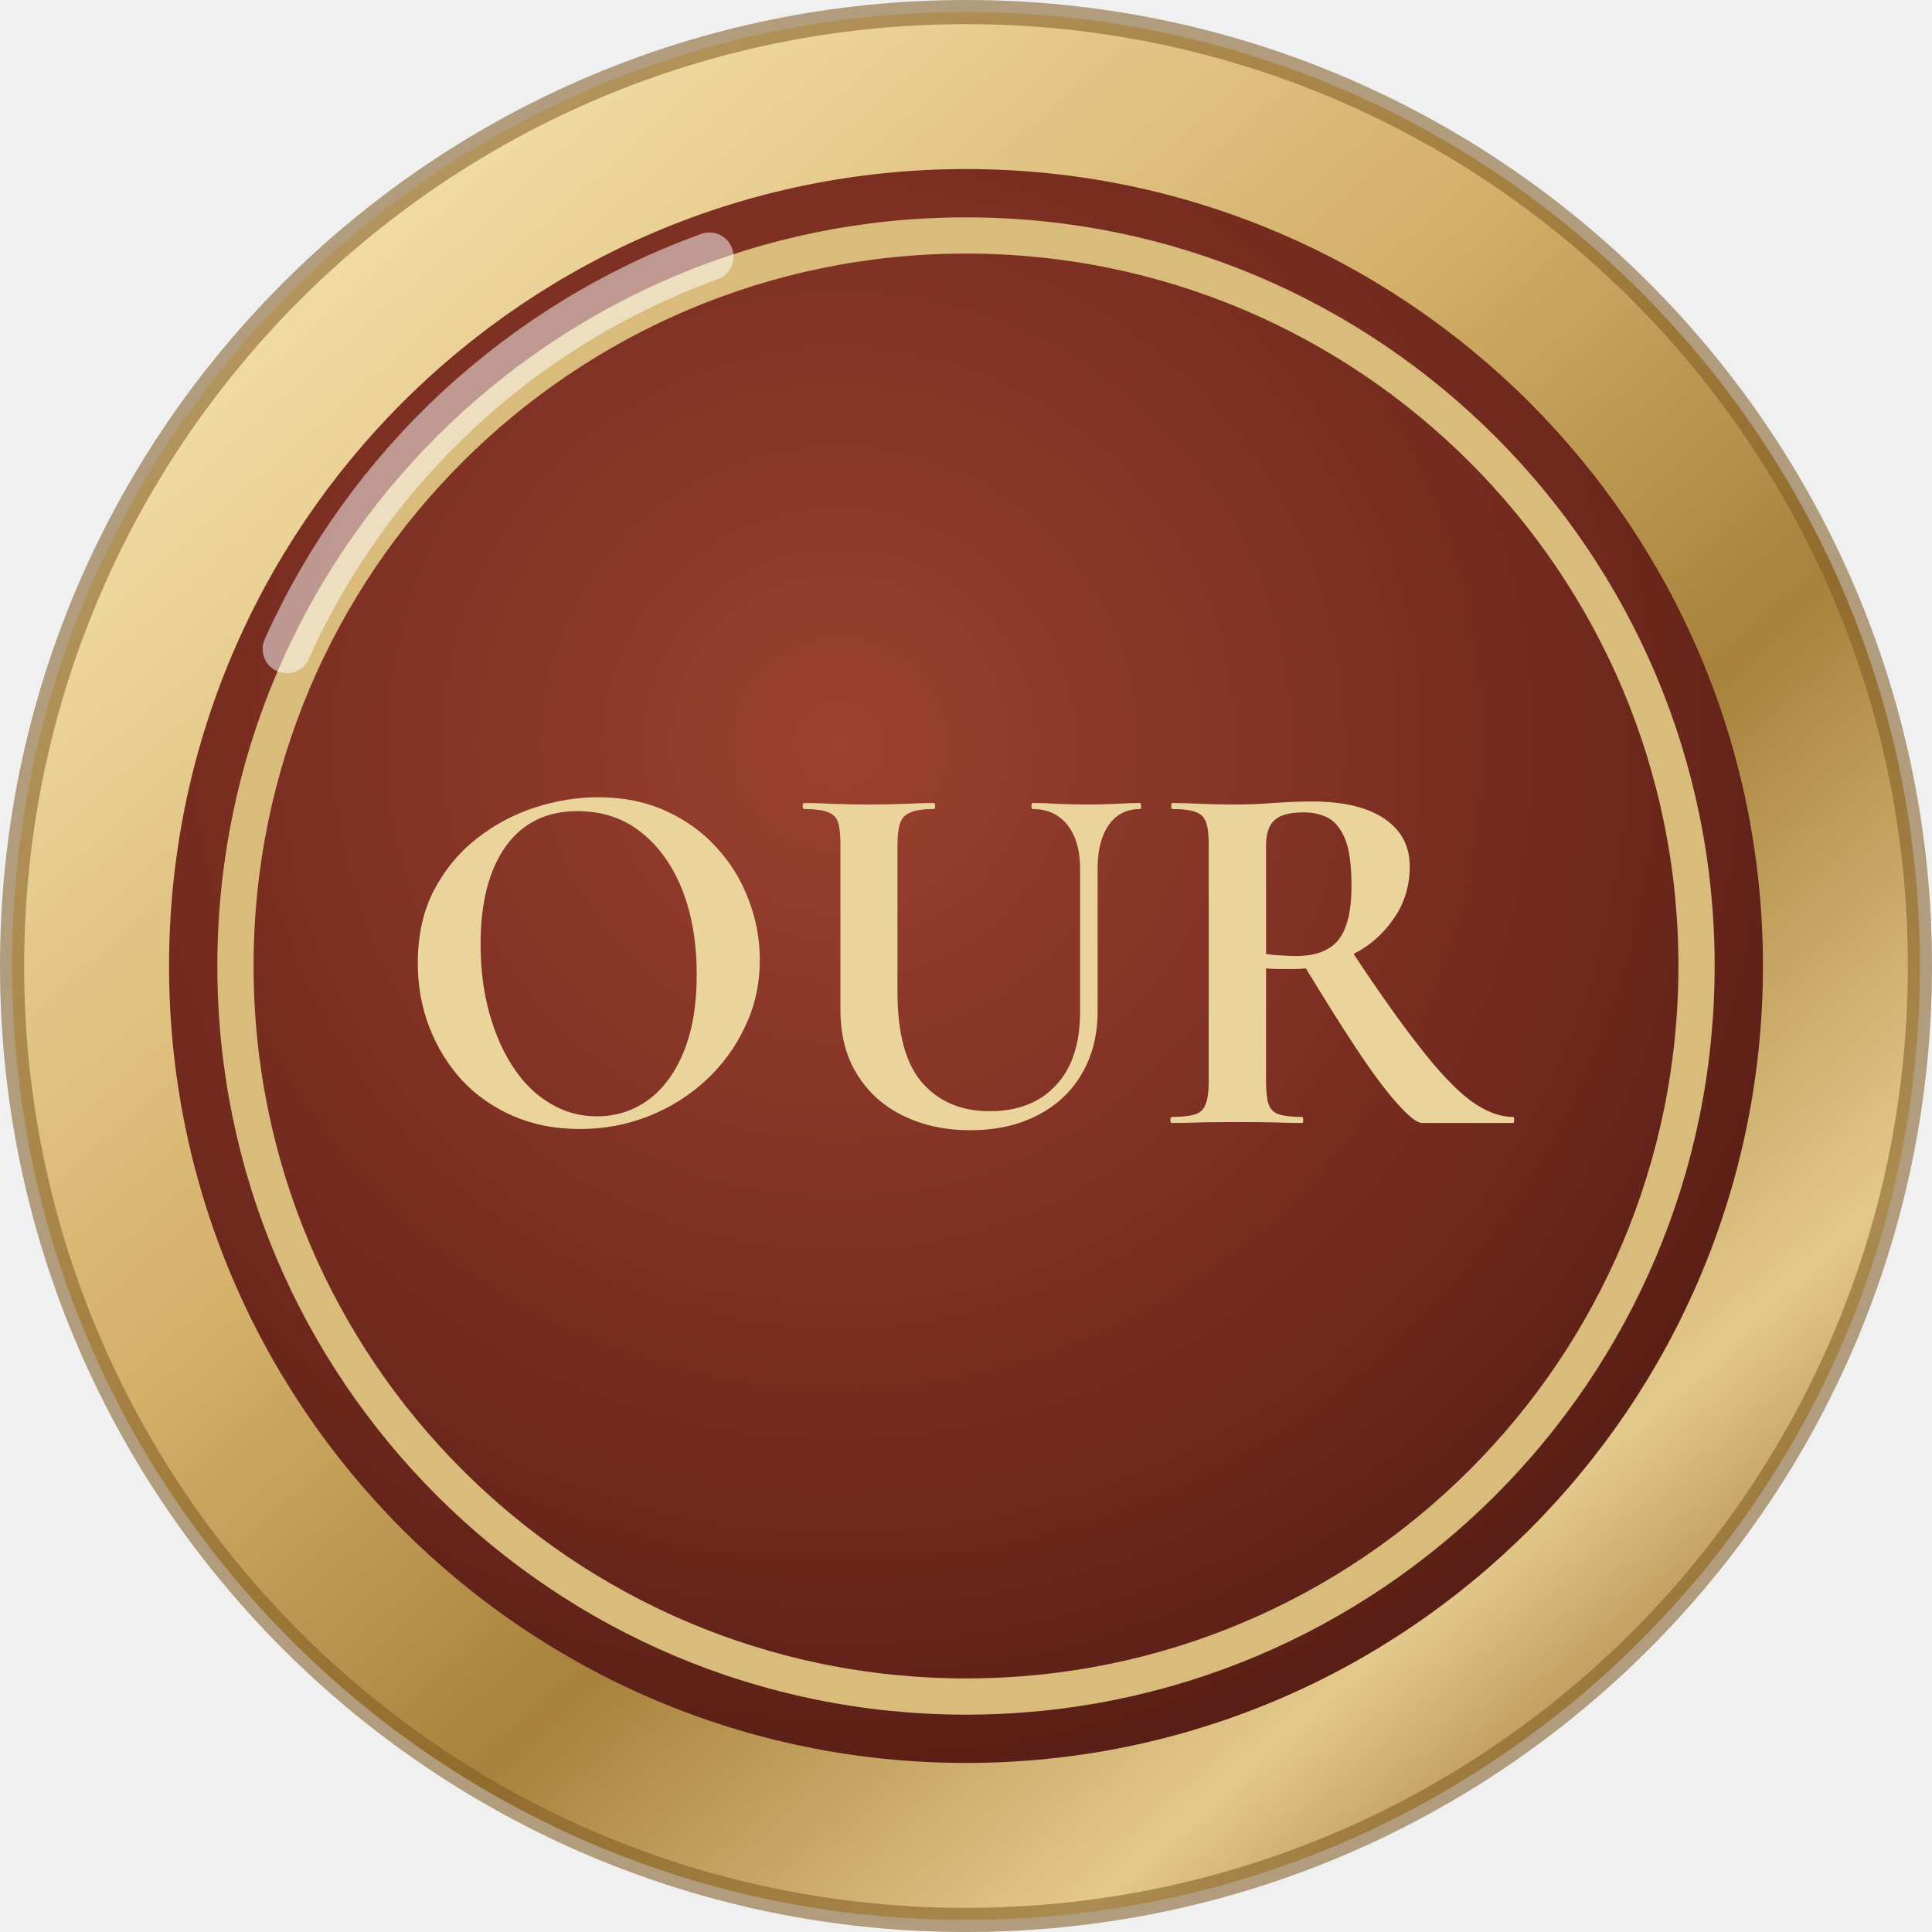
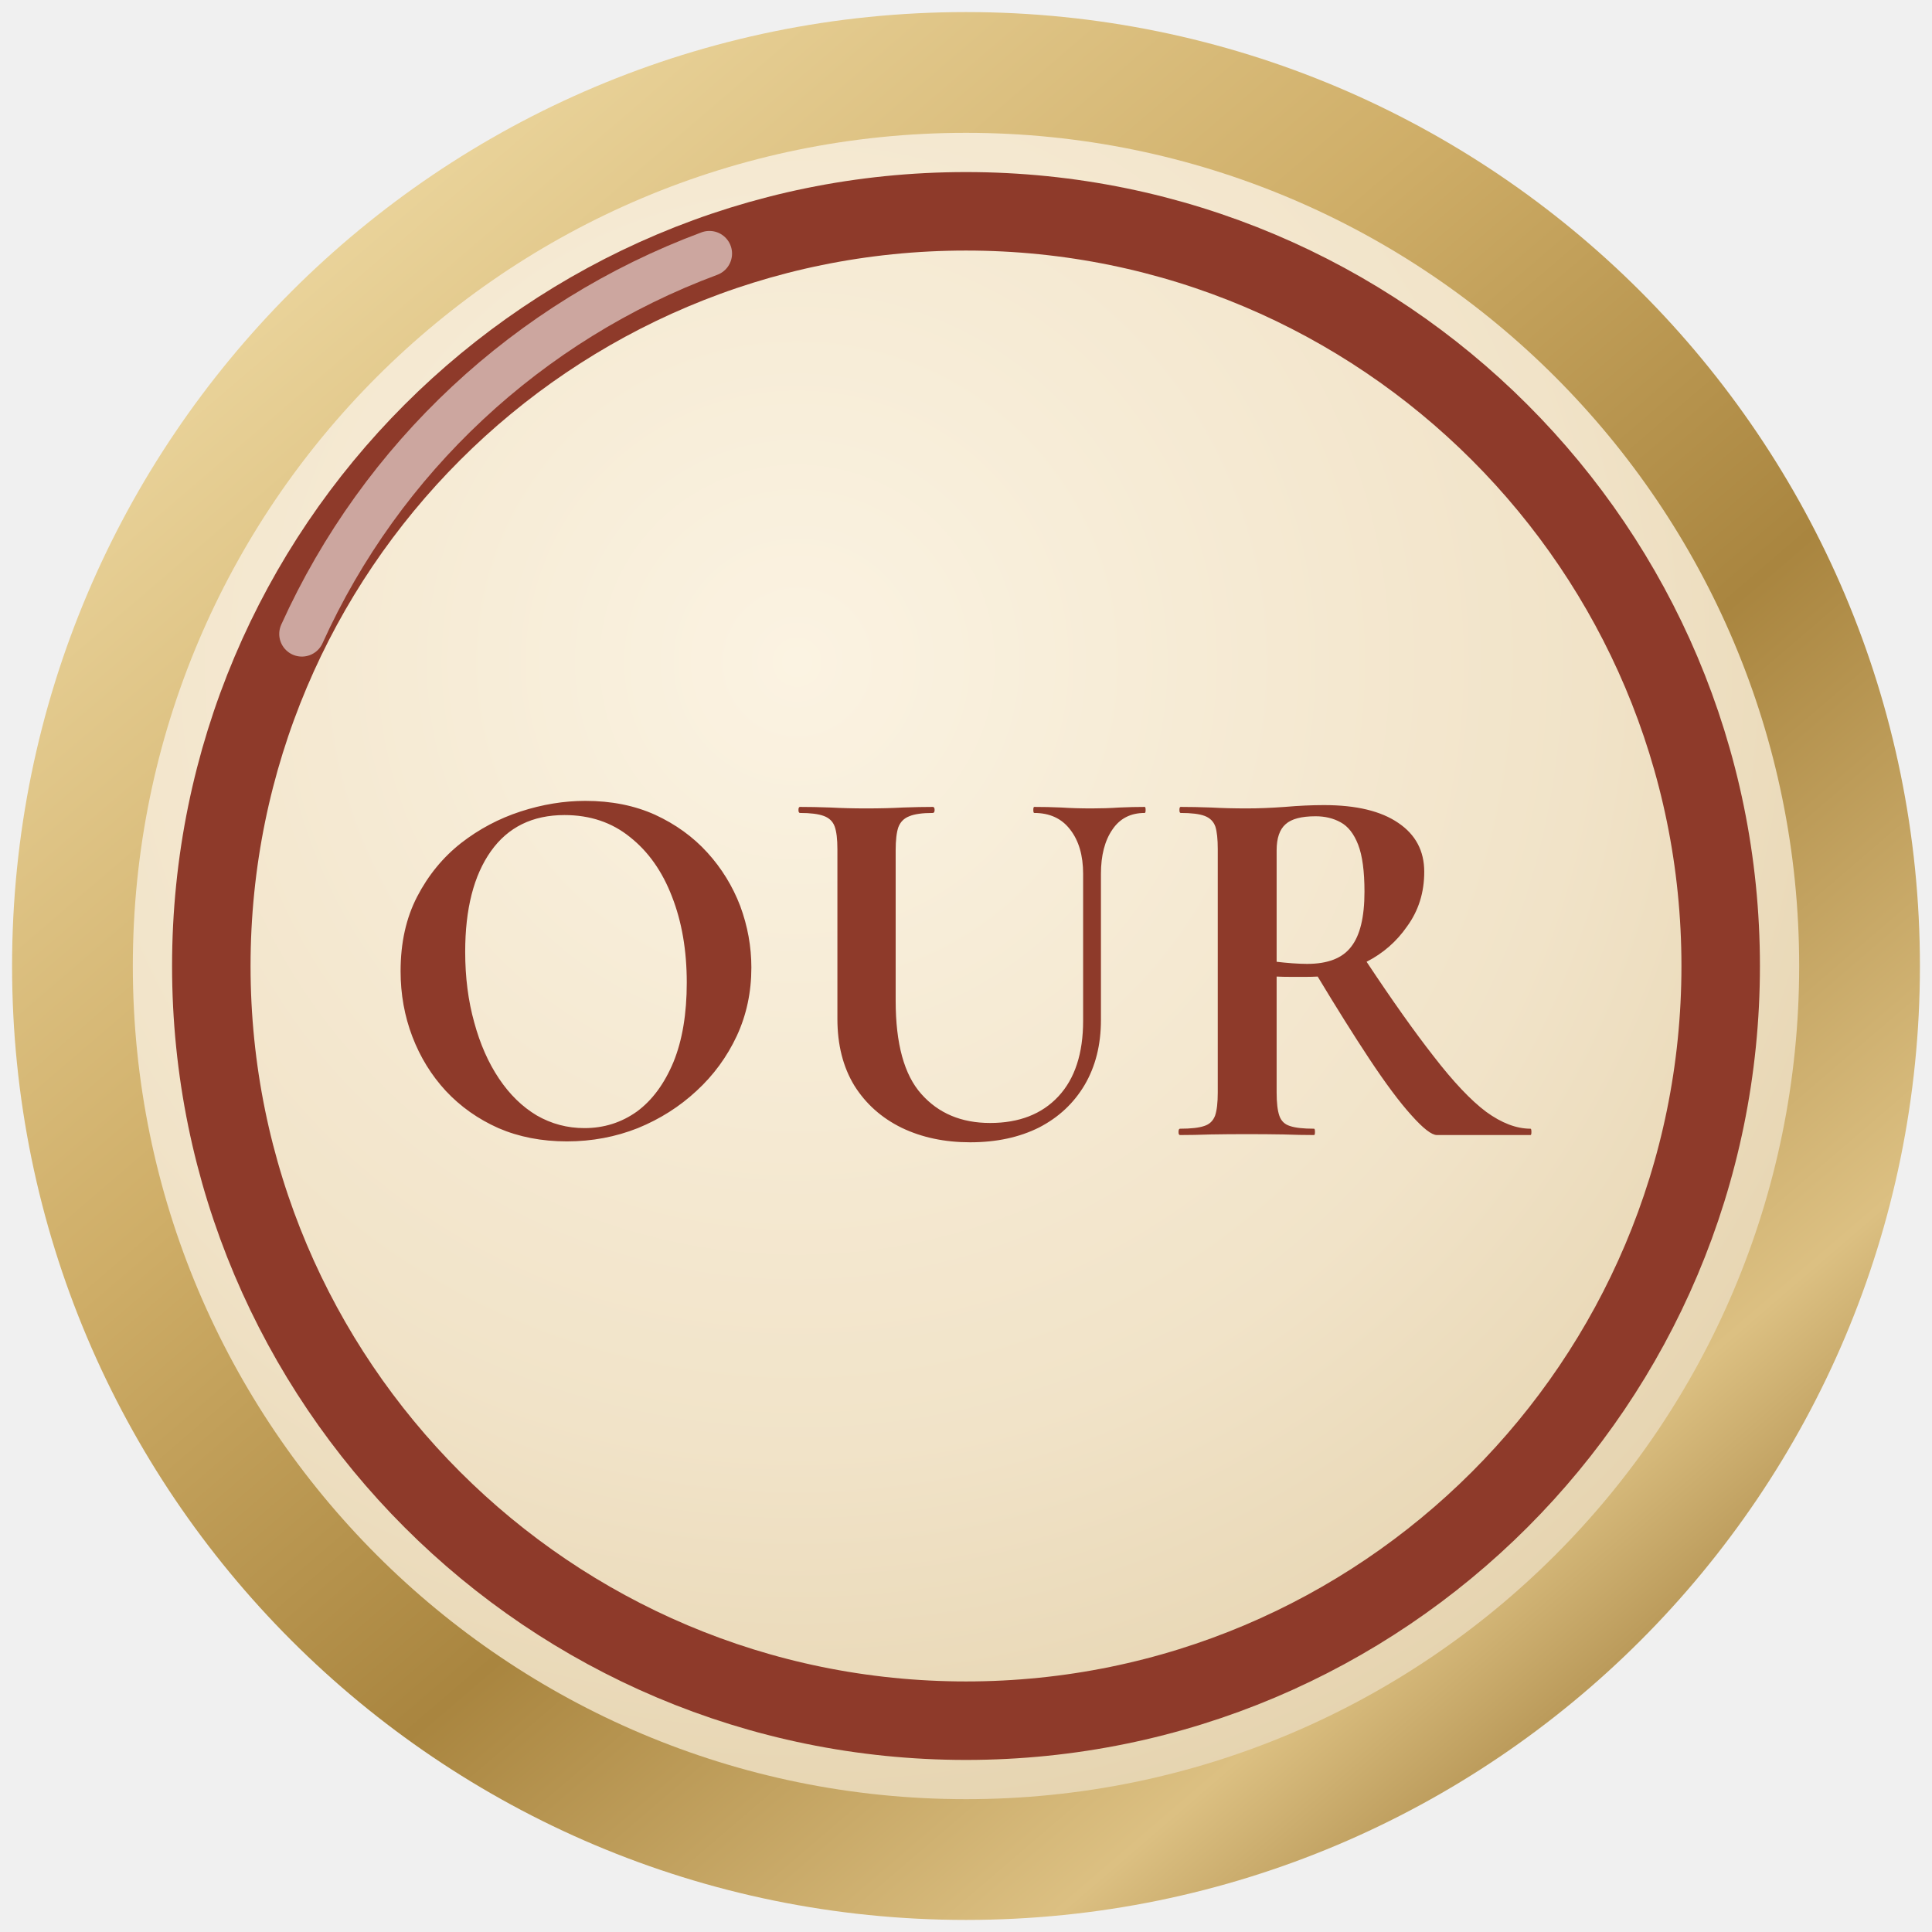
<svg xmlns="http://www.w3.org/2000/svg" viewBox="0 0 64 64">
  <defs>
-     <linearGradient id="cf" gradientUnits="userSpaceOnUse" x1="8" y1="6" x2="56" y2="60">
-       <stop offset="0" stop-color="#F6E3AE" />
-       <stop offset=".38" stop-color="#D4B06A" />
-       <stop offset=".62" stop-color="#A8823C" />
-       <stop offset=".85" stop-color="#E4C98C" />
-       <stop offset="1" stop-color="#9C7634" />
+     <radialGradient id="cf" cx="40%" cy="32%" r="78%">
+       <stop offset="0" stop-color="#FBF3E2" />
+       <stop offset=".6" stop-color="#F1E3C8" />
+       <stop offset="1" stop-color="#E2CFA8" />
+     </radialGradient>
+     <linearGradient id="cr" gradientUnits="userSpaceOnUse" x1="8" y1="4" x2="56" y2="60">
+       <stop offset="0" stop-color="#F0DCA6" />
+       <stop offset=".35" stop-color="#CFAE68" />
+       <stop offset=".6" stop-color="#A9853F" />
+       <stop offset=".85" stop-color="#DCC082" />
+       <stop offset="1" stop-color="#9C7836" />
    </linearGradient>
-     <radialGradient id="cr" cx="42%" cy="36%" r="70%">
-       <stop offset="0" stop-color="#9A4130" />
-       <stop offset=".65" stop-color="#732A1E" />
-       <stop offset="1" stop-color="#541C14" />
-     </radialGradient>
  </defs>
-   <circle cx="32" cy="32" r="31.6" fill="url(#cf)" />
-   <circle cx="32" cy="32" r="31.6" fill="none" stroke="#7E5A22" stroke-opacity=".55" stroke-width=".8" />
-   <circle cx="32" cy="32" r="26.4" fill="url(#cr)" />
-   <circle cx="32" cy="32" r="24.2" fill="none" stroke="#D9BC7C" stroke-width="1.2" />
-   <path fill="#EBD39C" d="M19.21 37.4Q17.99 37.4 17 36.97Q16.01 36.54 15.3 35.78Q14.6 35.01 14.22 34.02Q13.84 33.03 13.84 31.91Q13.84 30.53 14.37 29.5Q14.91 28.47 15.79 27.78Q16.67 27.09 17.72 26.75Q18.77 26.41 19.81 26.41Q21.06 26.41 22.05 26.86Q23.05 27.31 23.74 28.08Q24.44 28.84 24.8 29.81Q25.17 30.77 25.17 31.79Q25.17 32.98 24.69 33.99Q24.22 35.01 23.39 35.78Q22.57 36.54 21.5 36.97Q20.42 37.4 19.21 37.4ZM19.77 36.98Q20.72 36.98 21.47 36.44Q22.22 35.89 22.65 34.84Q23.08 33.79 23.08 32.28Q23.08 30.72 22.61 29.5Q22.13 28.28 21.25 27.58Q20.37 26.87 19.13 26.87Q17.59 26.87 16.75 28.04Q15.92 29.21 15.92 31.28Q15.92 32.52 16.21 33.56Q16.5 34.61 17.02 35.38Q17.53 36.15 18.24 36.56Q18.94 36.98 19.77 36.98ZM35.78 28.77Q35.78 27.87 35.37 27.34Q34.95 26.8 34.2 26.8Q34.17 26.8 34.17 26.7Q34.17 26.6 34.2 26.6Q34.63 26.6 35.08 26.63Q35.53 26.65 36.05 26.65Q36.51 26.65 36.95 26.63Q37.39 26.6 37.77 26.6Q37.8 26.6 37.8 26.7Q37.8 26.8 37.77 26.8Q37.09 26.8 36.72 27.34Q36.36 27.87 36.36 28.77V33.49Q36.36 34.69 35.83 35.58Q35.31 36.47 34.36 36.95Q33.41 37.44 32.14 37.44Q30.9 37.44 29.92 36.96Q28.95 36.49 28.4 35.6Q27.84 34.71 27.84 33.45V27.97Q27.84 27.48 27.76 27.24Q27.68 26.99 27.41 26.9Q27.15 26.8 26.64 26.8Q26.59 26.8 26.59 26.7Q26.59 26.6 26.64 26.6Q27.08 26.6 27.62 26.63Q28.17 26.65 28.78 26.65Q29.42 26.65 29.96 26.63Q30.51 26.6 30.93 26.6Q30.98 26.6 30.98 26.7Q30.98 26.8 30.93 26.8Q30.42 26.8 30.17 26.91Q29.91 27.01 29.82 27.26Q29.73 27.52 29.73 28.01V32.86Q29.73 34.94 30.56 35.88Q31.39 36.81 32.78 36.81Q34.19 36.81 34.98 35.95Q35.78 35.1 35.78 33.5ZM47.11 37.2Q46.86 37.2 46.29 36.56Q45.72 35.93 44.92 34.72Q44.18 33.6 43.26 32.08Q43.07 32.1 42.87 32.1H42.39Q42.14 32.1 41.94 32.08V35.83Q41.94 36.32 42.02 36.57Q42.11 36.83 42.36 36.91Q42.62 37 43.14 37Q43.17 37 43.17 37.1Q43.17 37.2 43.14 37.2Q42.7 37.2 42.16 37.18Q41.61 37.17 40.97 37.17Q40.36 37.17 39.81 37.18Q39.26 37.2 38.82 37.2Q38.77 37.2 38.77 37.1Q38.77 37 38.82 37Q39.34 37 39.6 36.91Q39.85 36.83 39.94 36.57Q40.04 36.32 40.04 35.83V27.97Q40.04 27.48 39.95 27.24Q39.87 26.99 39.61 26.9Q39.36 26.8 38.83 26.8Q38.8 26.8 38.8 26.7Q38.8 26.6 38.83 26.6Q39.27 26.6 39.82 26.63Q40.36 26.65 40.97 26.65Q41.53 26.65 42.2 26.6Q42.87 26.55 43.46 26.55Q45.02 26.55 45.86 27.12Q46.7 27.69 46.7 28.7Q46.7 29.7 46.14 30.47Q45.63 31.2 44.84 31.6Q46.09 33.49 47.01 34.66Q47.96 35.89 48.7 36.45Q49.45 37 50.13 37Q50.16 37 50.16 37.1Q50.16 37.2 50.13 37.2ZM44.77 29.35Q44.77 28.35 44.57 27.82Q44.36 27.3 44.01 27.1Q43.65 26.91 43.19 26.91Q42.51 26.91 42.23 27.16Q41.94 27.41 41.94 28.01V31.6Q42.17 31.64 42.45 31.65Q42.72 31.67 42.92 31.67Q43.92 31.67 44.35 31.12Q44.77 30.57 44.77 29.35Z" />
-   <path d="M9.5 21.5a24.5 24.5 0 0 1 14-13" fill="none" stroke="#fff" stroke-opacity=".5" stroke-width="1.6" stroke-linecap="round" />
+   <circle cx="32" cy="32" r="31.6" fill="url(#cr)" />
+   <circle cx="32" cy="32" r="27.6" fill="url(#cf)" />
+   <circle cx="32" cy="32" r="25" fill="none" stroke="#8E3A2A" stroke-width="2.6" />
+   <path d="M18.78 37.81Q17.53 37.81 16.51 37.37Q15.5 36.92 14.77 36.14Q14.05 35.36 13.66 34.34Q13.27 33.32 13.27 32.17Q13.27 30.76 13.82 29.7Q14.37 28.64 15.27 27.93Q16.17 27.23 17.25 26.88Q18.33 26.53 19.39 26.53Q20.68 26.53 21.7 26.99Q22.72 27.46 23.43 28.24Q24.14 29.02 24.52 30.01Q24.89 31.01 24.89 32.05Q24.89 33.27 24.41 34.31Q23.92 35.36 23.07 36.14Q22.23 36.92 21.13 37.37Q20.02 37.81 18.78 37.81ZM19.36 37.37Q20.33 37.37 21.1 36.82Q21.86 36.26 22.31 35.18Q22.75 34.1 22.75 32.55Q22.75 30.95 22.26 29.7Q21.78 28.45 20.87 27.73Q19.97 27 18.7 27Q17.11 27 16.26 28.2Q15.41 29.4 15.41 31.53Q15.41 32.8 15.71 33.87Q16 34.94 16.53 35.73Q17.06 36.52 17.78 36.95Q18.51 37.37 19.36 37.37ZM35.88 28.95Q35.88 28.03 35.45 27.48Q35.03 26.93 34.26 26.93Q34.23 26.93 34.23 26.83Q34.23 26.73 34.26 26.73Q34.7 26.73 35.16 26.75Q35.62 26.78 36.16 26.78Q36.63 26.78 37.08 26.75Q37.53 26.73 37.92 26.73Q37.95 26.73 37.95 26.83Q37.95 26.93 37.92 26.93Q37.22 26.93 36.85 27.48Q36.47 28.03 36.47 28.95V33.79Q36.47 35.02 35.93 35.94Q35.39 36.85 34.42 37.35Q33.44 37.84 32.14 37.84Q30.87 37.84 29.87 37.36Q28.87 36.87 28.3 35.96Q27.74 35.04 27.74 33.75V28.13Q27.74 27.63 27.65 27.38Q27.56 27.13 27.29 27.03Q27.02 26.93 26.5 26.93Q26.45 26.93 26.45 26.83Q26.45 26.73 26.5 26.73Q26.95 26.73 27.51 26.75Q28.07 26.78 28.69 26.78Q29.36 26.78 29.91 26.75Q30.47 26.73 30.9 26.73Q30.96 26.73 30.96 26.83Q30.96 26.93 30.9 26.93Q30.38 26.93 30.12 27.04Q29.86 27.14 29.76 27.4Q29.67 27.66 29.67 28.17V33.15Q29.67 35.29 30.52 36.24Q31.37 37.2 32.8 37.2Q34.24 37.2 35.06 36.32Q35.88 35.44 35.88 33.81ZM47.6 37.6Q47.34 37.6 46.76 36.95Q46.17 36.3 45.35 35.06Q44.59 33.91 43.65 32.35Q43.46 32.36 43.25 32.36H42.76Q42.5 32.36 42.29 32.35V36.19Q42.29 36.7 42.38 36.96Q42.47 37.22 42.73 37.3Q42.99 37.39 43.53 37.39Q43.56 37.39 43.56 37.5Q43.56 37.6 43.53 37.6Q43.07 37.6 42.52 37.58Q41.96 37.57 41.3 37.57Q40.67 37.57 40.11 37.58Q39.54 37.6 39.09 37.6Q39.04 37.6 39.04 37.5Q39.04 37.39 39.09 37.39Q39.63 37.39 39.89 37.3Q40.15 37.22 40.25 36.96Q40.34 36.7 40.34 36.19V28.13Q40.34 27.63 40.26 27.38Q40.17 27.13 39.91 27.03Q39.65 26.93 39.11 26.93Q39.07 26.93 39.07 26.83Q39.07 26.73 39.11 26.73Q39.56 26.73 40.12 26.75Q40.67 26.78 41.3 26.78Q41.87 26.78 42.56 26.73Q43.25 26.67 43.86 26.67Q45.46 26.67 46.32 27.26Q47.18 27.84 47.18 28.88Q47.18 29.91 46.61 30.69Q46.09 31.44 45.27 31.86Q46.55 33.79 47.49 34.99Q48.47 36.26 49.23 36.83Q50 37.39 50.7 37.39Q50.73 37.39 50.73 37.5Q50.73 37.6 50.7 37.6ZM45.2 29.54Q45.2 28.52 44.99 27.98Q44.78 27.44 44.41 27.24Q44.05 27.04 43.58 27.04Q42.88 27.04 42.59 27.3Q42.29 27.56 42.29 28.17V31.86Q42.54 31.89 42.81 31.91Q43.09 31.93 43.3 31.93Q44.33 31.93 44.76 31.36Q45.2 30.8 45.2 29.54Z" fill="#8E3A2A" />
+   <path d="M10 21a24 24 0 0 1 13.5-12.6" fill="none" stroke="#fff" stroke-opacity=".55" stroke-width="1.5" stroke-linecap="round" />
</svg>
